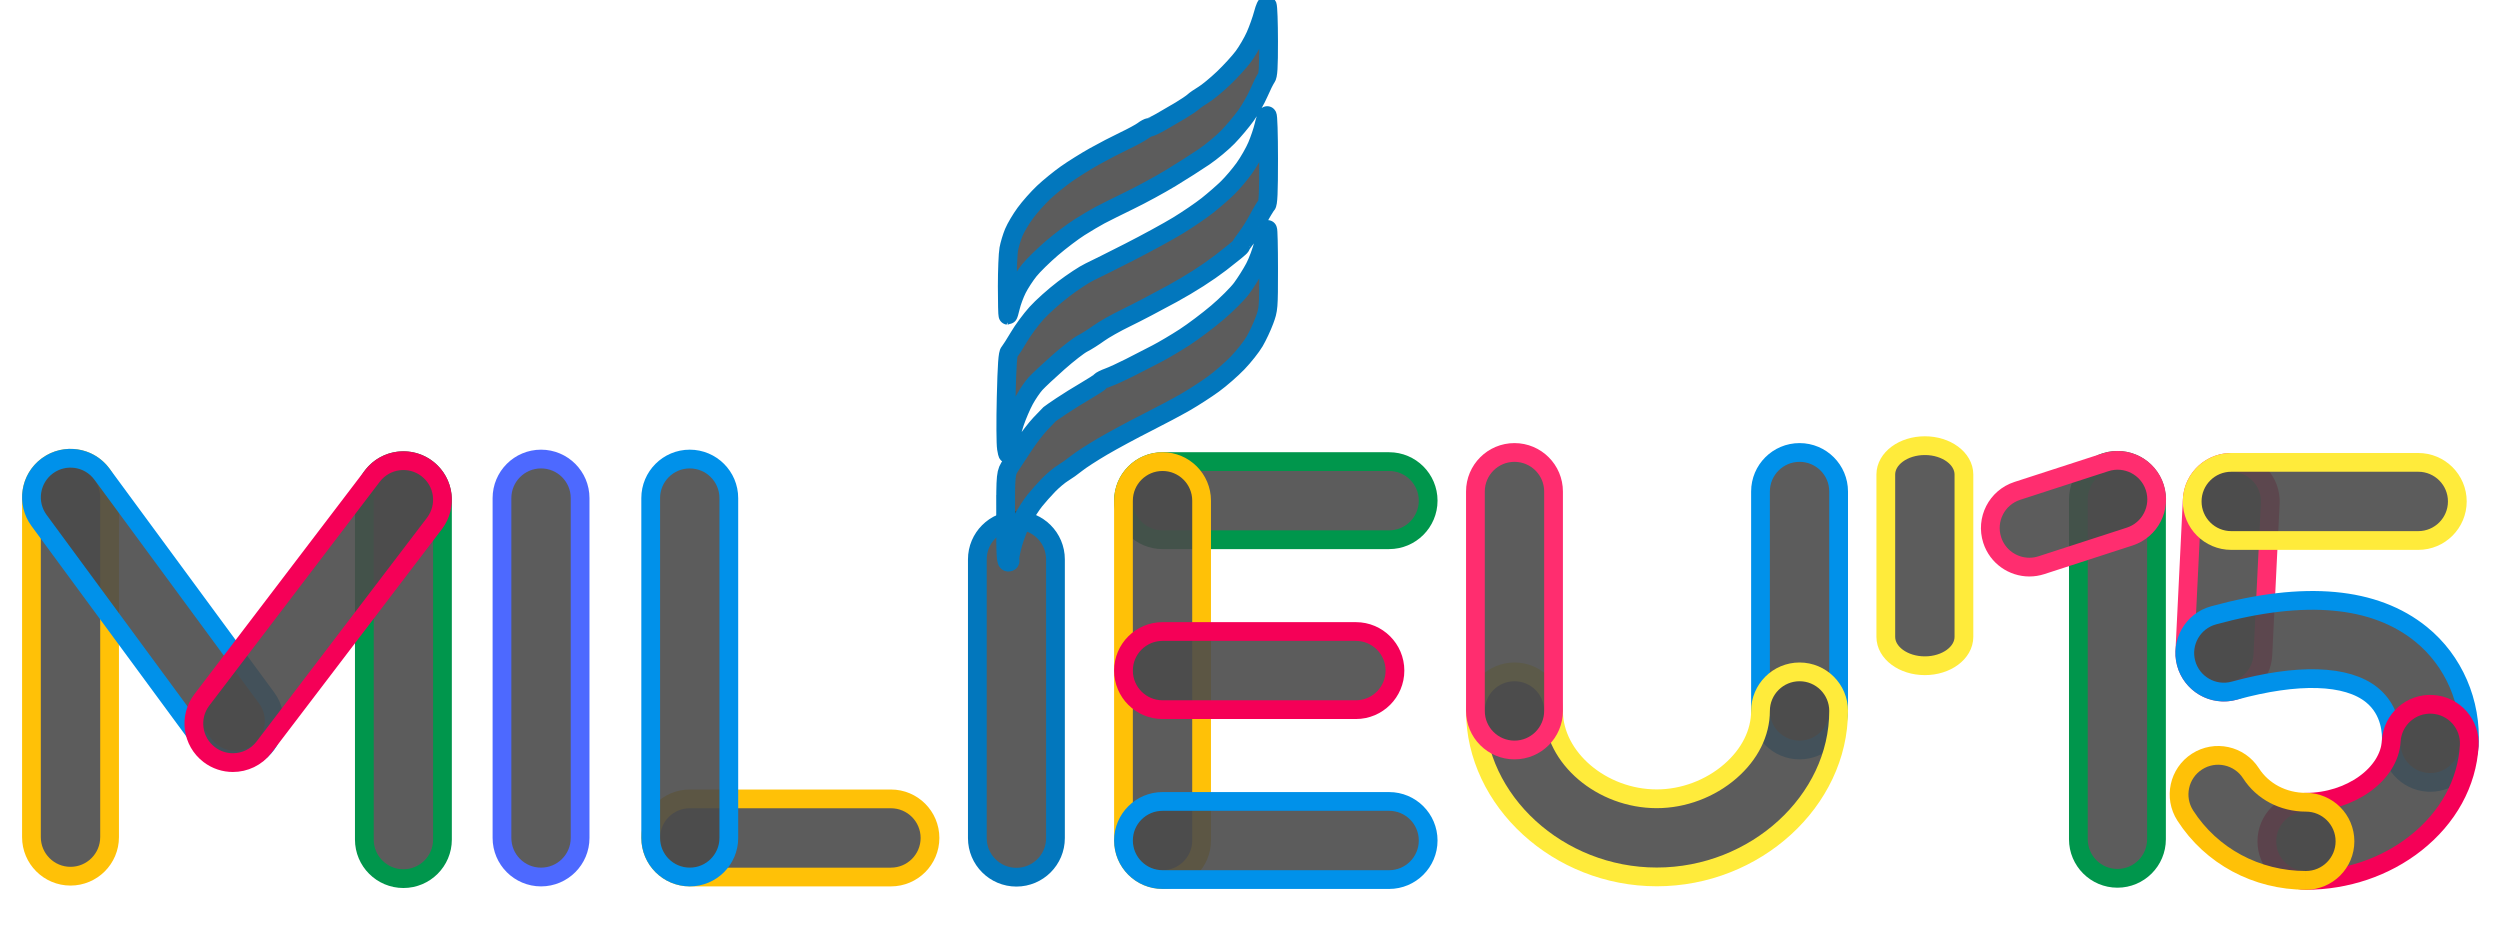
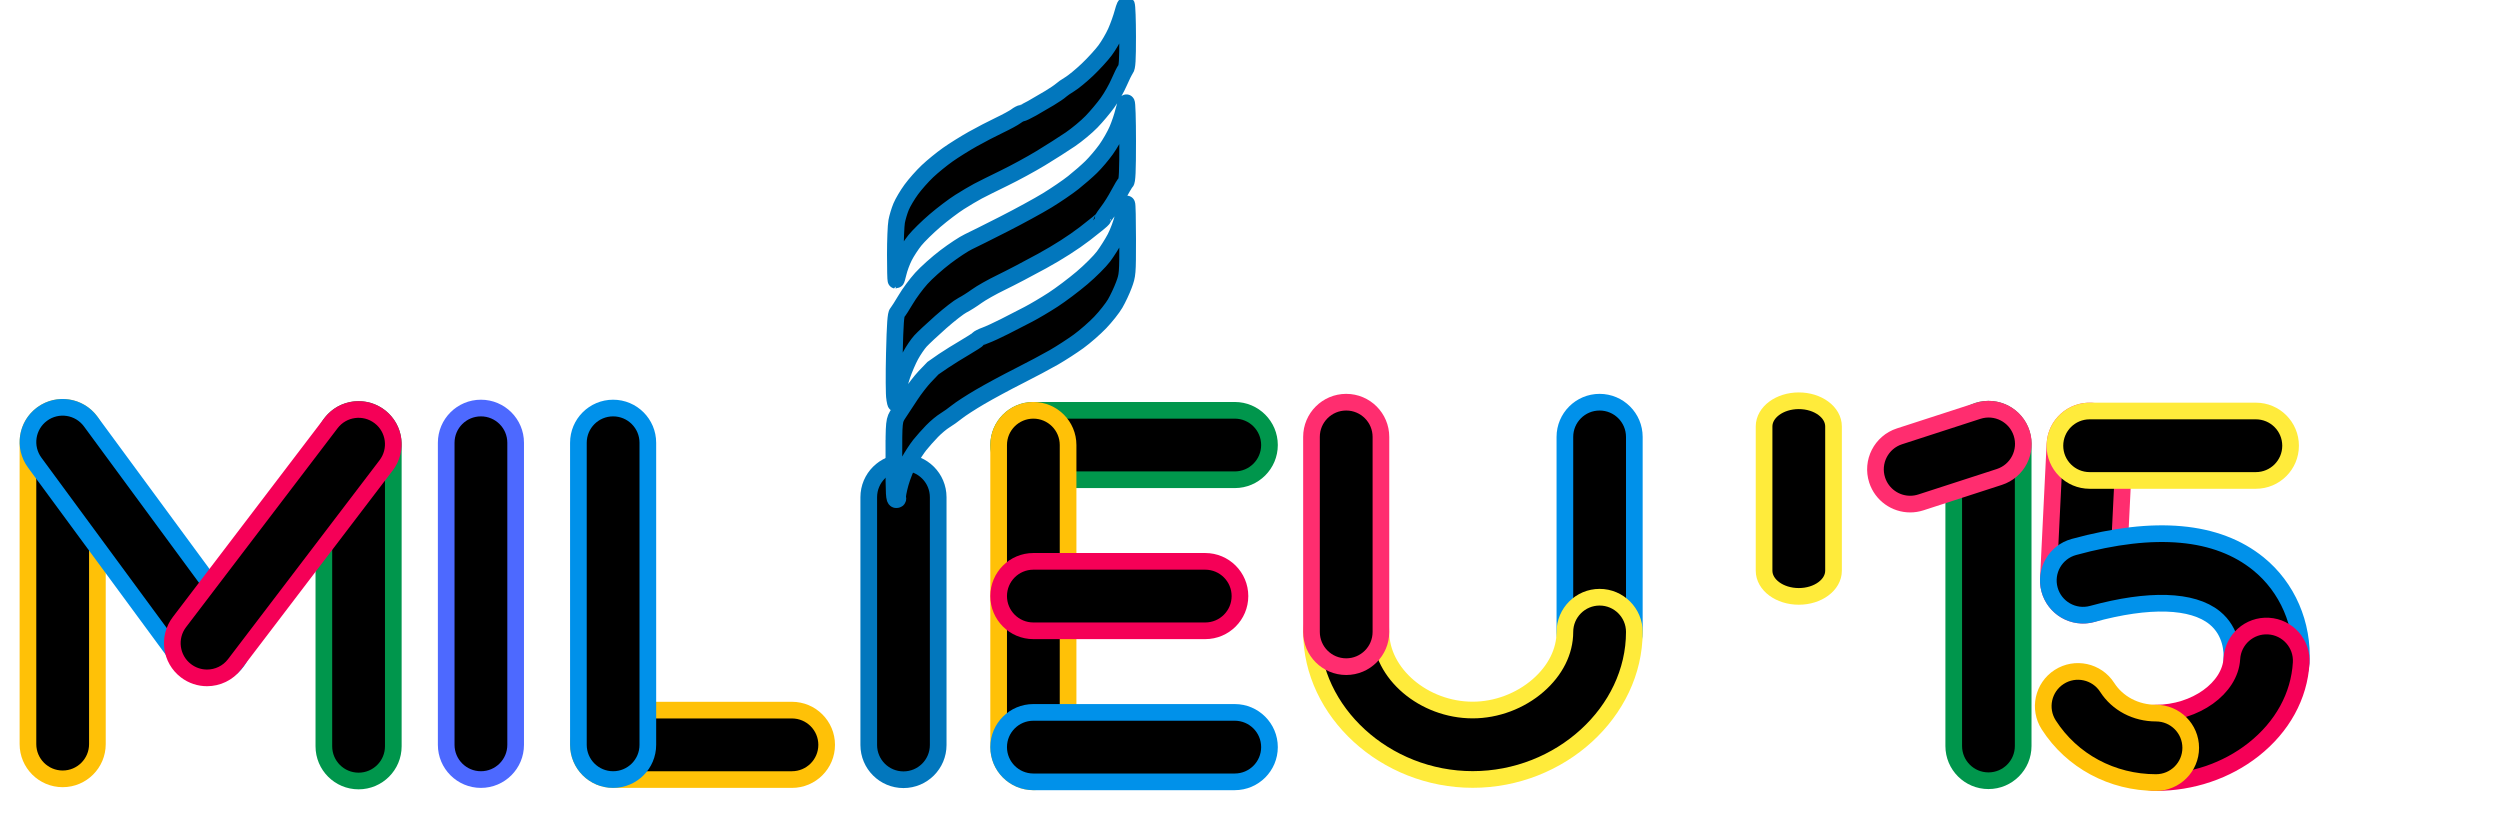
- <svg xmlns="http://www.w3.org/2000/svg" version="1.1" width="100%" height="102%" viewBox="0 0 1600 600" preserveAspectRatio="xMinYMin meet" id="svg6325">
+ <svg xmlns="http://www.w3.org/2000/svg" version="1.1" width="100%" height="100%" viewBox="0 0 1800 600" preserveAspectRatio="xMinYMin meet" id="svg6325">
  <defs id="defs32" />
-   <g transform="translate(0,-452.3622)" id="layer1" style="fill:rgba(75, 75, 75, 0.9);stroke-width:12px">
-     <path d="m 889.022,797.786 -145,0 c -13.807,0 -25,-11.193 -25,-25 0,-13.807 11.193,-25 25,-25 l 145,0 c 13.807,0 25,11.193 25,25 0,13.807 -11.193,25 -25,25" id="path22" style="stroke:#00964c;stroke-opacity:1" />
-     <path d="m 744.022,1015.286 c -13.808,0 -25,-11.193 -25,-25 l 0,-217.5 c 0,-13.807 11.193,-25 25,-25 13.807,0 25,11.193 25,25 l 0,217.5 c 0,13.807 -11.193,25 -25,25" id="path21" style="stroke:#ffc107;" />
-     <path d="m 867.772,906.536 -123.75,0 c -13.807,0 -25,-11.193 -25,-25 0,-13.807 11.193,-25 25,-25 l 123.75,0 c 13.807,0 25,11.193 25,25 0,13.807 -11.193,25 -25,25" id="path20" style="stroke:#f50057;" />
-     <path d="m 889.022,1015.286 -145,0 c -13.807,0 -25,-11.193 -25,-25 0,-13.807 11.193,-25 25,-25 l 145,0 c 13.807,0 25,11.193 25,25 0,13.807 -11.193,25 -25,25" id="path23" style="stroke:#0091ea;" />
-     <path d="m 258.178,1014.686 c -13.807,0 -25,-11.193 -25,-25 l 0,-217.5 c 0,-13.807 11.193,-25 25,-25 13.807,0 25,11.193 25,25 l 0,217.5 c 0,13.807 -11.193,25 -25,25" id="path19" style="stroke:#00964c;stroke-opacity:1" />
-     <path d="m 45.127,1013.13 c -13.807,0 -25,-11.193 -25,-25 l 0,-217.5 c 0,-13.807 11.193,-25 25,-25 13.807,0 25,11.193 25,25 l 0,217.5 c 0,13.807 -11.193,25 -25,25" id="path18" style="stroke:#ffc107" />
-     <path d="m 150.534,938.876 c -7.68,0 -15.256,-3.525 -20.156,-10.185 L 24.99,785.446 c -8.181,-11.123 -5.799,-26.771 5.321,-34.953 11.124,-8.182 26.77,-5.801 34.952,5.321 l 105.388,143.244 c 8.182,11.123 5.799,26.771 -5.321,34.953 -4.461,3.283 -9.652,4.865 -14.796,4.865" id="path17" style="stroke:#0091ea;" />
-     <path d="m 149.052,940.432 c -5.282,0 -10.604,-1.666 -15.13,-5.114 -10.984,-8.365 -13.106,-24.052 -4.74,-35.036 L 238.291,757.038 c 8.364,-10.986 24.051,-13.106 35.036,-4.74 10.982,8.366 13.105,24.052 4.739,35.036 L 168.958,930.578 c -4.919,6.459 -12.37,9.854 -19.906,9.854" id="path16" style="stroke:#f50057;" />
-     <path d="m 346.267,1013.651 c -13.807,0 -25,-11.193 -25,-25 l 0,-217.5 c 0,-13.807 11.193,-25 25,-25 13.807,0 25,11.193 25,25 l 0,217.5 c 0,13.807 -11.193,25 -25,25" id="path15" style="stroke:#4d69ff;" />
-     <path d="m 570.196,1013.651 -128.75,0 c -13.807,0 -25,-11.193 -25,-25 0,-13.807 11.193,-25 25,-25 l 128.75,0 c 13.807,0 25,11.193 25,25 0,13.807 -11.193,25 -25,25" id="path14" style="stroke:#ffc107;" />
-     <path d="m 441.446,1013.651 c -13.807,0 -25,-11.193 -25,-25 l 0,-217.5 c 0,-13.807 11.193,-25 25,-25 13.807,0 25,11.193 25,25 l 0,217.5 c 0,13.807 -11.193,25 -25,25" id="path13" style="stroke:#0091ea;" />
-     <path d="m 1151.718,932.358 c -13.807,0 -25,-11.193 -25,-25 l 0,-140.417 c 0,-13.807 11.193,-25 25,-25 13.807,0 25,11.192 25,25 l 0,140.417 c 0,13.807 -11.193,25 -25,25" id="path12" style="stroke:#0091ea;" />
-     <path d="m 1060.328,1013.584 c -62.911,0 -116.06,-48.645 -116.06,-106.225 0,-13.807 11.193,-25 25,-25 13.807,0 25,11.193 25,25 0,29.951 30.87,56.225 66.06,56.225 17.038,0 34.211,-6.435 47.116,-17.656 12.43,-10.807 19.274,-24.505 19.274,-38.569 0,-13.807 11.193,-25 25,-25 13.807,0 25,11.193 25,25 0,57.58 -53.3,106.225 -116.39,106.225" id="path11" style="stroke:#ffeb3b;" />
-     <path d="m 969.268,932.358 c -13.808,0 -25,-11.193 -25,-25 l 0,-140.417 c 0,-13.807 11.192,-25 25,-25 13.807,0 25,11.192 25,25 l 0,140.417 c 0,13.807 -11.193,25 -25,25" id="path10" style="stroke:#ff2d6f;" />
-     <path d="m 1355.154,1014.488 c -13.807,0 -25,-11.193 -25,-25 l 0,-217.5 c 0,-13.807 11.193,-25 25,-25 13.807,0 25,11.193 25,25 l 0,217.5 c 0,13.807 -11.193,25 -25,25" id="path9" style="stroke:#00964c;stroke-opacity:1" />
-     <path d="m 1298.799,815.311 c -10.544,0 -20.346,-6.724 -23.776,-17.294 -4.259,-13.134 2.935,-27.234 16.067,-31.494 l 56.468,-18.316 c 13.133,-4.263 27.234,2.935 31.494,16.067 4.26,13.134 -2.934,27.234 -16.067,31.494 l -56.468,18.316 c -2.561,0.831 -5.162,1.226 -7.718,1.226" id="path8" style="stroke:#ff2d6f;" />
-     <path d="m 1423.283,895.297 c -0.412,0 -0.824,-0.01 -1.24,-0.029 -13.79,-0.674 -24.424,-12.399 -23.751,-26.191 l 4.736,-97.015 c 0.674,-13.79 12.402,-24.419 26.19,-23.751 13.79,0.674 24.424,12.399 23.751,26.19 l -4.736,97.016 c -0.654,13.374 -11.704,23.78 -24.95,23.78" id="path7" style="stroke:#ff2d6f;" />
-     <path d="m 1547.686,798.282 -119.688,0 c -13.807,0 -25,-11.193 -25,-25 0,-13.807 11.193,-25 25,-25 l 119.688,0 c 13.807,0 25,11.193 25,25 0,13.807 -11.193,25 -25,25" id="path6" style="stroke:#ffeb3b;" />
-     <path d="m 1555.385,953.1 c -0.49,0 -0.98,-0.015 -1.476,-0.044 -13.783,-0.802 -24.306,-12.626 -23.504,-26.409 0.253,-4.36 0.109,-19.371 -12.394,-29.499 -15.992,-12.954 -47.295,-13.928 -88.146,-2.739 -13.31,3.645 -27.067,-4.192 -30.715,-17.51 -3.646,-13.316 4.192,-27.067 17.51,-30.715 58.451,-16.008 103.139,-11.931 132.821,12.11 20.921,16.945 32.447,43.583 30.837,71.256 -0.772,13.289 -11.791,23.549 -24.934,23.549" id="path5" style="stroke:#0091ea;" />
-     <path d="m 1475.786,1015.8 c -13.807,0 -25,-11.193 -25,-25 0,-13.807 11.193,-25 25,-25 28.369,0 53.381,-17.931 54.617,-39.155 0.804,-13.785 12.651,-24.325 26.411,-23.504 13.785,0.804 24.308,12.629 23.504,26.411 -1.395,23.956 -13.591,46.153 -34.34,62.499 -19.439,15.315 -44.367,23.749 -70.192,23.749" id="path4" style="stroke:#f50057;" />
-     <path d="m 1475.786,1015.8 c -31.649,0 -60.513,-15.51 -77.211,-41.49 -7.464,-11.615 -4.1,-27.082 7.515,-34.549 11.615,-7.463 27.082,-4.1 34.549,7.515 7.454,11.599 20.593,18.524 35.148,18.524 13.807,0 25,11.193 25,25 0,13.807 -11.193,25 -25,25" id="path24" style="stroke:#ffc107;" />
-     <path d="m 1231.912,878.436 c -13.807,0 -25,-8.279 -25,-18.493 l 0,-103.869 c 0,-10.214 11.193,-18.493 25,-18.493 13.807,0 25,8.279 25,18.493 l 0,103.869 c 0,10.214 -11.193,18.493 -25,18.493" id="path3" style="stroke:#ffeb3b;" />
-     <path d="m 650.5,333 c -13.807,0 -25,11.193 -25,25 l 0,38 0,102.406 0,38 c 0,13.807 11.193,25 25,25 13.807,0 25,-11.193 25,-25 l 0,-38 0,-102.406 0,-38 c 0,-13.807 -11.193,-25 -25,-25 z" transform="translate(0,452.3622)" id="path2" style="stroke:#0277bd;" />
-     <path d="m 643.583,783.579 c 0,-28.506 0,-28.506 3.523,-33.831 1.938,-2.929 5.775,-8.759 8.527,-12.956 2.752,-4.197 7.325,-10.113 10.162,-13.147 2.837,-3.034 5.509,-5.823 5.939,-6.198 0.429,-0.374 3.858,-2.744 7.619,-5.265 3.761,-2.521 10.714,-6.846 15.451,-9.611 4.737,-2.765 8.932,-5.489 9.322,-6.053 0.39,-0.565 2.77,-1.767 5.289,-2.672 2.519,-0.905 8.74,-3.761 13.824,-6.346 5.084,-2.585 12.795,-6.546 17.135,-8.802 4.34,-2.256 12.385,-7.02 17.878,-10.586 5.493,-3.566 14.853,-10.612 20.801,-15.658 5.947,-5.046 12.925,-12.012 15.505,-15.48 2.581,-3.468 6.354,-9.456 8.385,-13.305 2.031,-3.85 4.606,-10.799 5.723,-15.443 1.117,-4.644 2.305,-8.685 2.64,-8.982 0.336,-0.296 0.61,11.05 0.61,25.214 0,25.119 -0.067,25.932 -2.711,33.056 -1.491,4.017 -4.33,10.067 -6.308,13.444 -1.978,3.378 -6.835,9.513 -10.793,13.633 -3.958,4.121 -10.943,10.218 -15.523,13.549 -4.58,3.331 -12.588,8.514 -17.796,11.518 -5.208,3.003 -16.57,9.043 -25.25,13.42 -8.68,4.378 -21.226,11.147 -27.88,15.042 -6.654,3.895 -14.147,8.747 -16.651,10.781 -2.504,2.035 -6.432,4.83 -8.729,6.211 -2.298,1.382 -6.451,4.856 -9.231,7.72 -2.779,2.865 -6.737,7.32 -8.796,9.9 -2.059,2.58 -5.479,7.806 -7.601,11.612 -2.122,3.806 -4.991,10.971 -6.376,15.922 -1.385,4.951 -2.245,9.66 -1.913,10.465 0.383,0.926 -0.016,1.442 -1.086,1.407 -1.515,-0.05 -1.691,-3.022 -1.691,-28.561 z m 0.551,-44.187 c -0.48,-2.664 -0.567,-17.365 -0.192,-32.668 0.522,-21.32 1.015,-28.17 2.109,-29.303 0.785,-0.814 3.505,-5.023 6.043,-9.355 2.539,-4.332 7.596,-11.188 11.24,-15.236 3.643,-4.048 11.46,-11.033 17.372,-15.522 5.911,-4.489 13.351,-9.382 16.534,-10.873 3.183,-1.491 14.681,-7.239 25.553,-12.772 10.871,-5.534 24.881,-13.18 31.133,-16.992 6.252,-3.812 14.711,-9.578 18.799,-12.812 4.087,-3.235 9.91,-8.305 12.939,-11.267 3.029,-2.962 7.814,-8.596 10.634,-12.52 2.819,-3.924 6.49,-10.34 8.157,-14.258 1.667,-3.918 3.629,-9.703 4.361,-12.857 0.732,-3.154 1.729,-6.133 2.216,-6.62 0.487,-0.487 0.886,11.955 0.886,27.648 0,21.996 -0.311,28.815 -1.357,29.762 -0.746,0.675 -3.056,4.464 -5.132,8.419 -2.076,3.955 -5.49,9.417 -7.586,12.137 -2.096,2.72 -3.811,5.272 -3.811,5.67 0,0.399 -5.8,5.169 -12.888,10.602 -8.358,6.406 -19.174,13.329 -30.773,19.7 -9.837,5.402 -23.173,12.375 -29.636,15.496 -6.463,3.12 -14.356,7.573 -17.541,9.895 -3.185,2.322 -7.806,5.238 -10.27,6.481 -2.464,1.243 -9.484,6.688 -15.6,12.101 -6.116,5.412 -12.69,11.564 -14.609,13.67 -1.919,2.106 -5.069,6.726 -7,10.267 -1.931,3.541 -4.743,10.08 -6.25,14.533 -1.507,4.453 -3.126,11.116 -3.598,14.809 -0.858,6.713 -0.858,6.713 -1.732,1.869 z m 0.507,-103.752 c 0.004,-10.196 0.436,-20.908 0.961,-23.804 0.525,-2.896 1.969,-7.705 3.209,-10.687 1.24,-2.982 4.526,-8.532 7.302,-12.334 2.776,-3.802 8.032,-9.733 11.679,-13.182 3.647,-3.448 10.226,-8.807 14.62,-11.909 4.394,-3.102 12.487,-8.161 17.984,-11.243 5.497,-3.082 14.091,-7.548 19.098,-9.925 5.007,-2.376 10.406,-5.303 12,-6.504 1.593,-1.201 3.415,-2.17 4.048,-2.154 0.633,0.016 3.992,-1.581 7.464,-3.548 3.472,-1.967 9.153,-5.282 12.625,-7.367 3.472,-2.085 7.133,-4.565 8.137,-5.511 1.003,-0.946 3.907,-2.963 6.453,-4.483 2.546,-1.519 8.275,-6.231 12.731,-10.471 4.456,-4.24 10.173,-10.489 12.705,-13.888 2.532,-3.399 6.035,-9.404 7.784,-13.346 1.75,-3.942 3.99,-10.227 4.979,-13.967 1.106,-4.181 2.119,-6.327 2.632,-5.571 0.458,0.676 0.841,10.992 0.849,22.924 0.013,17.077 -0.298,22.096 -1.46,23.576 -0.812,1.034 -2.936,5.286 -4.721,9.448 -1.785,4.162 -5.526,10.743 -8.315,14.624 -2.789,3.881 -8.003,10.077 -11.587,13.771 -3.584,3.693 -10.422,9.375 -15.196,12.626 -4.774,3.251 -14.361,9.356 -21.304,13.567 -6.944,4.211 -18.78,10.646 -26.302,14.301 -7.522,3.654 -16.044,7.899 -18.938,9.433 -2.893,1.534 -8.811,5.033 -13.151,7.777 -4.34,2.743 -12.318,8.782 -17.73,13.42 -5.412,4.638 -11.93,11.03 -14.486,14.205 -2.556,3.175 -6.005,8.478 -7.664,11.785 -1.659,3.307 -3.577,8.486 -4.263,11.509 -0.686,3.023 -1.45,5.49 -1.698,5.482 -0.248,-0.008 -0.449,-8.357 -0.445,-18.553 z" id="path1" style="stroke:#0277bd;" />
+   <g id="g4355">
+     <path d="m 889.022,345.424 -145,0 c -13.807,0 -25,-11.193 -25,-25 0,-13.807 11.193,-25 25,-25 l 145,0 c 13.807,0 25,11.193 25,25 0,13.807 -11.193,25 -25,25" id="path22" style="stroke:#00964c;stroke-width:12px;stroke-opacity:1" />
+     <path d="m 744.022,562.924 c -13.808,0 -25,-11.193 -25,-25 l 0,-217.5 c 0,-13.807 11.193,-25 25,-25 13.807,0 25,11.193 25,25 l 0,217.5 c 0,13.807 -11.193,25 -25,25" id="path21" style="stroke:#ffc107;stroke-width:12px" />
+     <path d="m 867.772,454.174 -123.75,0 c -13.807,0 -25,-11.193 -25,-25 0,-13.807 11.193,-25 25,-25 l 123.75,0 c 13.807,0 25,11.193 25,25 0,13.807 -11.193,25 -25,25" id="path20" style="stroke:#f50057;stroke-width:12px" />
+     <path d="m 889.022,562.924 -145,0 c -13.807,0 -25,-11.193 -25,-25 0,-13.807 11.193,-25 25,-25 l 145,0 c 13.807,0 25,11.193 25,25 0,13.807 -11.193,25 -25,25" id="path23" style="stroke:#0091ea;stroke-width:12px" />
+     <path d="m 258.178,562.324 c -13.807,0 -25,-11.193 -25,-25 l 0,-217.5 c 0,-13.807 11.193,-25 25,-25 13.807,0 25,11.193 25,25 l 0,217.5 c 0,13.807 -11.193,25 -25,25" id="path19" style="stroke:#00964c;stroke-width:12px;stroke-opacity:1" />
+     <path d="m 45.127,560.768 c -13.807,0 -25,-11.193 -25,-25 l 0,-217.5 c 0,-13.807 11.193,-25 25,-25 13.807,0 25,11.193 25,25 l 0,217.5 c 0,13.807 -11.193,25 -25,25" id="path18" style="stroke:#ffc107;stroke-width:12px" />
+     <path d="m 150.534,486.514 c -7.68,0 -15.256,-3.525 -20.156,-10.185 L 24.99,333.084 c -8.181,-11.123 -5.799,-26.771 5.321,-34.953 11.124,-8.182 26.77,-5.801 34.952,5.321 l 105.388,143.244 c 8.182,11.123 5.799,26.771 -5.321,34.953 -4.461,3.283 -9.652,4.865 -14.796,4.865" id="path17" style="stroke:#0091ea;stroke-width:12px" />
+     <path d="m 149.052,488.069 c -5.282,0 -10.604,-1.666 -15.13,-5.114 -10.984,-8.365 -13.106,-24.052 -4.74,-35.036 l 109.109,-143.244 c 8.364,-10.986 24.051,-13.106 35.036,-4.74 10.982,8.366 13.105,24.052 4.739,35.036 L 168.958,478.216 c -4.919,6.459 -12.37,9.854 -19.906,9.854" id="path16" style="stroke:#f50057;stroke-width:12px" />
+     <path d="m 346.267,561.289 c -13.807,0 -25,-11.193 -25,-25 l 0,-217.5 c 0,-13.807 11.193,-25 25,-25 13.807,0 25,11.193 25,25 l 0,217.5 c 0,13.807 -11.193,25 -25,25" id="path15" style="stroke:#4d69ff;stroke-width:12px" />
+     <path d="m 570.196,561.289 -128.75,0 c -13.807,0 -25,-11.193 -25,-25 0,-13.807 11.193,-25 25,-25 l 128.75,0 c 13.807,0 25,11.193 25,25 0,13.807 -11.193,25 -25,25" id="path14" style="stroke:#ffc107;stroke-width:12px" />
+     <path d="m 441.446,561.289 c -13.807,0 -25,-11.193 -25,-25 l 0,-217.5 c 0,-13.807 11.193,-25 25,-25 13.807,0 25,11.193 25,25 l 0,217.5 c 0,13.807 -11.193,25 -25,25" id="path13" style="stroke:#0091ea;stroke-width:12px" />
+     <path d="m 1151.718,479.996 c -13.807,0 -25,-11.193 -25,-25 l 0,-140.417 c 0,-13.807 11.193,-25 25,-25 13.807,0 25,11.192 25,25 l 0,140.417 c 0,13.807 -11.193,25 -25,25" id="path12" style="stroke:#0091ea;stroke-width:12px" />
+     <path d="m 1060.328,561.221 c -62.911,0 -116.06,-48.645 -116.06,-106.225 0,-13.807 11.193,-25 25,-25 13.807,0 25,11.193 25,25 0,29.951 30.87,56.225 66.06,56.225 17.038,0 34.211,-6.435 47.116,-17.656 12.43,-10.807 19.274,-24.505 19.274,-38.569 0,-13.807 11.193,-25 25,-25 13.807,0 25,11.193 25,25 0,57.58 -53.3,106.225 -116.39,106.225" id="path11" style="stroke:#ffeb3b;stroke-width:12px" />
+     <path d="m 969.268,479.996 c -13.808,0 -25,-11.193 -25,-25 l 0,-140.417 c 0,-13.807 11.192,-25 25,-25 13.807,0 25,11.192 25,25 l 0,140.417 c 0,13.807 -11.193,25 -25,25" id="path10" style="stroke:#ff2d6f;stroke-width:12px" />
+     <path d="m 1431.688,562.126 c -13.807,0 -25,-11.193 -25,-25 l 0,-217.5 c 0,-13.807 11.193,-25 25,-25 13.807,0 25,11.193 25,25 l 0,217.5 c 0,13.807 -11.193,25 -25,25" id="path9" style="stroke:#00964c;stroke-width:12px;stroke-opacity:1" />
+     <path d="m 1375.333,362.948 c -10.544,0 -20.346,-6.724 -23.776,-17.294 -4.259,-13.134 2.935,-27.234 16.067,-31.494 l 56.468,-18.316 c 13.133,-4.263 27.234,2.935 31.494,16.067 4.26,13.134 -2.934,27.234 -16.067,31.494 l -56.468,18.316 c -2.561,0.831 -5.162,1.226 -7.718,1.226" id="path8" style="stroke:#ff2d6f;stroke-width:12px" />
+     <path d="m 1499.817,442.935 c -0.412,0 -0.824,-0.01 -1.24,-0.029 -13.79,-0.674 -24.424,-12.399 -23.751,-26.191 l 4.736,-97.015 c 0.674,-13.79 12.402,-24.419 26.19,-23.751 13.79,0.674 24.424,12.399 23.751,26.19 l -4.736,97.016 c -0.654,13.374 -11.704,23.78 -24.95,23.78" id="path7" style="stroke:#ff2d6f;stroke-width:12px" />
+     <path d="m 1624.22,345.92 -119.688,0 c -13.807,0 -25,-11.193 -25,-25 0,-13.807 11.193,-25 25,-25 l 119.688,0 c 13.807,0 25,11.193 25,25 0,13.807 -11.193,25 -25,25" id="path6" style="stroke:#ffeb3b;stroke-width:12px" />
+     <path d="m 1631.919,500.738 c -0.49,0 -0.98,-0.015 -1.476,-0.044 -13.783,-0.802 -24.306,-12.626 -23.504,-26.409 0.253,-4.36 0.109,-19.371 -12.394,-29.499 -15.992,-12.954 -47.295,-13.928 -88.146,-2.739 -13.31,3.645 -27.067,-4.192 -30.715,-17.51 -3.646,-13.316 4.192,-27.067 17.51,-30.715 58.451,-16.008 103.139,-11.931 132.821,12.11 20.921,16.945 32.447,43.583 30.837,71.256 -0.772,13.289 -11.791,23.549 -24.934,23.549" id="path5" style="stroke:#0091ea;stroke-width:12px" />
+     <path d="m 1552.32,563.438 c -13.807,0 -25,-11.193 -25,-25 0,-13.807 11.193,-25 25,-25 28.369,0 53.381,-17.931 54.617,-39.155 0.804,-13.785 12.651,-24.325 26.411,-23.504 13.785,0.804 24.308,12.629 23.504,26.411 -1.395,23.956 -13.591,46.153 -34.34,62.499 -19.439,15.315 -44.367,23.749 -70.192,23.749" id="path4" style="stroke:#f50057;stroke-width:12px" />
+     <path d="m 1552.32,563.438 c -31.649,0 -60.513,-15.51 -77.211,-41.49 -7.464,-11.615 -4.1,-27.082 7.515,-34.549 11.615,-7.463 27.082,-4.1 34.549,7.515 7.454,11.599 20.593,18.524 35.148,18.524 13.807,0 25,11.193 25,25 0,13.807 -11.193,25 -25,25" id="path24" style="stroke:#ffc107;stroke-width:12px" />
+     <path d="m 1295.136,429.402 c -13.807,0 -25,-8.279 -25,-18.493 l 0,-103.869 c 0,-10.214 11.193,-18.493 25,-18.493 13.807,0 25,8.279 25,18.493 l 0,103.869 c 0,10.214 -11.193,18.493 -25,18.493" id="path3" style="stroke:#ffeb3b;stroke-width:12px" />
+     <path d="m 650.5,333 c -13.807,0 -25,11.193 -25,25 l 0,38 0,102.406 0,38 c 0,13.807 11.193,25 25,25 13.807,0 25,-11.193 25,-25 l 0,-38 0,-102.406 0,-38 c 0,-13.807 -11.193,-25 -25,-25 z" id="path2" style="stroke:#0277bd;stroke-width:12px" />
+     <path d="m 643.583,331.217 c 0,-28.506 0,-28.506 3.523,-33.831 1.938,-2.929 5.775,-8.759 8.527,-12.956 2.752,-4.197 7.325,-10.113 10.162,-13.147 2.837,-3.034 5.509,-5.823 5.939,-6.198 0.429,-0.374 3.858,-2.744 7.619,-5.265 3.761,-2.521 10.714,-6.846 15.451,-9.611 4.737,-2.765 8.932,-5.489 9.322,-6.053 0.39,-0.565 2.77,-1.767 5.289,-2.672 2.519,-0.905 8.74,-3.761 13.824,-6.346 5.084,-2.585 12.795,-6.546 17.135,-8.802 4.34,-2.256 12.385,-7.02 17.878,-10.586 5.493,-3.566 14.853,-10.612 20.801,-15.658 5.947,-5.046 12.925,-12.012 15.505,-15.48 2.581,-3.468 6.354,-9.456 8.385,-13.305 2.031,-3.85 4.606,-10.799 5.723,-15.443 1.117,-4.644 2.305,-8.685 2.64,-8.982 0.336,-0.296 0.61,11.05 0.61,25.214 0,25.119 -0.067,25.932 -2.711,33.056 -1.491,4.017 -4.33,10.067 -6.308,13.444 -1.978,3.378 -6.835,9.513 -10.793,13.633 -3.958,4.121 -10.943,10.218 -15.523,13.549 -4.58,3.331 -12.588,8.514 -17.796,11.518 -5.208,3.003 -16.57,9.043 -25.25,13.42 -8.68,4.378 -21.226,11.147 -27.88,15.042 -6.654,3.895 -14.147,8.747 -16.651,10.781 -2.504,2.035 -6.432,4.83 -8.729,6.211 -2.298,1.382 -6.451,4.856 -9.231,7.72 -2.779,2.865 -6.737,7.32 -8.796,9.9 -2.059,2.58 -5.479,7.806 -7.601,11.612 -2.122,3.806 -4.991,10.971 -6.376,15.922 -1.385,4.951 -2.245,9.66 -1.913,10.465 0.383,0.926 -0.016,1.442 -1.086,1.407 -1.515,-0.05 -1.691,-3.022 -1.691,-28.561 z m 0.551,-44.187 c -0.48,-2.664 -0.567,-17.365 -0.192,-32.668 0.522,-21.32 1.015,-28.17 2.109,-29.303 0.785,-0.814 3.505,-5.023 6.043,-9.355 2.539,-4.332 7.596,-11.188 11.24,-15.236 3.643,-4.048 11.46,-11.033 17.372,-15.522 5.911,-4.489 13.351,-9.382 16.534,-10.873 3.183,-1.491 14.681,-7.239 25.553,-12.772 10.871,-5.534 24.881,-13.18 31.133,-16.992 6.252,-3.812 14.711,-9.578 18.799,-12.812 4.087,-3.235 9.91,-8.305 12.939,-11.267 3.029,-2.962 7.814,-8.596 10.634,-12.52 2.819,-3.924 6.49,-10.34 8.157,-14.258 1.667,-3.918 3.629,-9.703 4.361,-12.857 0.732,-3.154 1.729,-6.133 2.216,-6.62 0.487,-0.487 0.886,11.955 0.886,27.648 0,21.996 -0.311,28.815 -1.357,29.762 -0.746,0.675 -3.056,4.464 -5.132,8.419 -2.076,3.955 -5.49,9.417 -7.586,12.137 -2.096,2.72 -3.811,5.272 -3.811,5.67 0,0.399 -5.8,5.169 -12.888,10.602 -8.358,6.406 -19.174,13.329 -30.773,19.7 -9.837,5.402 -23.173,12.375 -29.636,15.496 -6.463,3.12 -14.356,7.573 -17.541,9.895 -3.185,2.322 -7.806,5.238 -10.27,6.481 -2.464,1.243 -9.484,6.688 -15.6,12.101 -6.116,5.412 -12.69,11.564 -14.609,13.67 -1.919,2.106 -5.069,6.726 -7,10.267 -1.931,3.541 -4.743,10.08 -6.25,14.533 -1.507,4.453 -3.126,11.116 -3.598,14.809 -0.858,6.713 -0.858,6.713 -1.732,1.869 z m 0.507,-103.752 c 0.004,-10.196 0.436,-20.908 0.961,-23.804 0.525,-2.896 1.969,-7.705 3.209,-10.687 1.24,-2.982 4.526,-8.532 7.302,-12.334 2.776,-3.802 8.032,-9.733 11.679,-13.182 3.647,-3.448 10.226,-8.807 14.62,-11.909 4.394,-3.102 12.487,-8.161 17.984,-11.243 5.497,-3.082 14.091,-7.548 19.098,-9.925 5.007,-2.376 10.406,-5.303 12,-6.504 1.593,-1.201 3.415,-2.17 4.048,-2.154 0.633,0.016 3.992,-1.581 7.464,-3.548 3.472,-1.967 9.153,-5.282 12.625,-7.367 3.472,-2.085 7.133,-4.565 8.137,-5.511 1.003,-0.946 3.907,-2.963 6.453,-4.483 2.546,-1.519 8.275,-6.231 12.731,-10.471 4.456,-4.24 10.173,-10.489 12.705,-13.888 2.532,-3.399 6.035,-9.404 7.784,-13.346 1.75,-3.942 3.99,-10.227 4.979,-13.967 1.106,-4.181 2.119,-6.327 2.632,-5.571 0.458,0.676 0.841,10.992 0.849,22.924 0.013,17.077 -0.298,22.096 -1.46,23.576 -0.812,1.034 -2.936,5.286 -4.721,9.448 -1.785,4.162 -5.526,10.743 -8.315,14.624 -2.789,3.881 -8.003,10.077 -11.587,13.771 -3.584,3.693 -10.422,9.375 -15.196,12.626 -4.774,3.251 -14.361,9.356 -21.304,13.567 -6.944,4.211 -18.78,10.646 -26.302,14.301 -7.522,3.654 -16.044,7.899 -18.938,9.433 -2.893,1.534 -8.811,5.033 -13.151,7.777 -4.34,2.743 -12.318,8.782 -17.73,13.42 -5.412,4.638 -11.93,11.03 -14.486,14.205 -2.556,3.175 -6.005,8.478 -7.664,11.785 -1.659,3.307 -3.577,8.486 -4.263,11.509 -0.686,3.023 -1.45,5.49 -1.698,5.482 -0.248,-0.008 -0.449,-8.357 -0.445,-18.553 z" id="path1" style="stroke:#0277bd;stroke-width:12px" />
  </g>
</svg>
